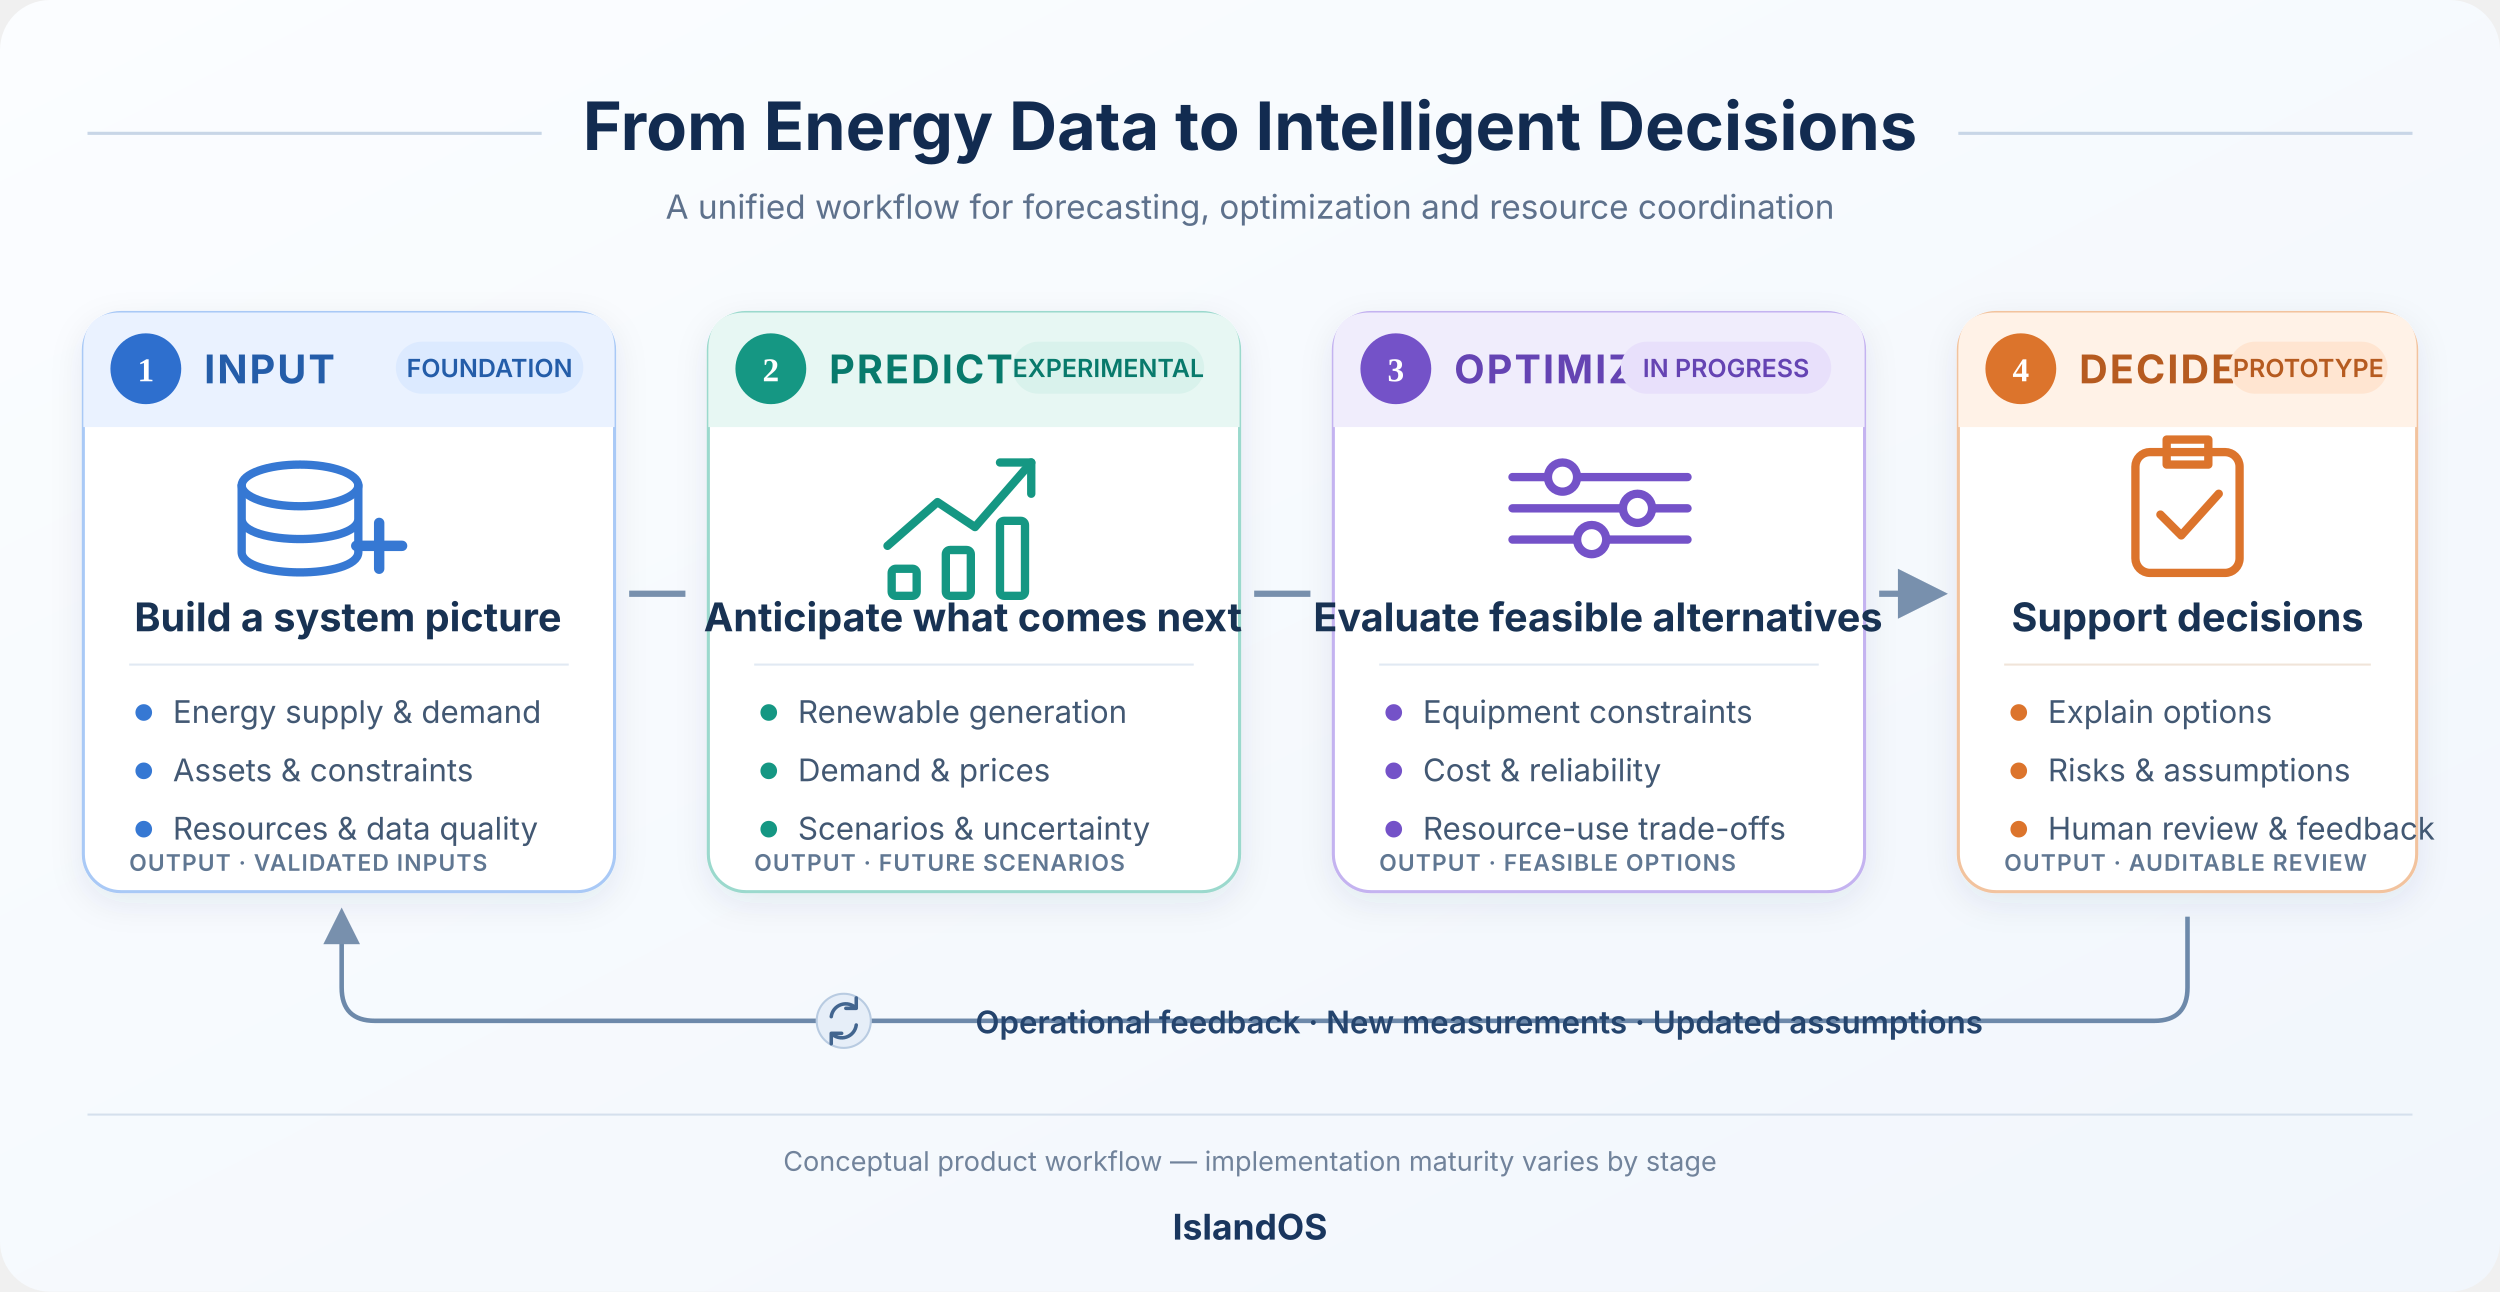
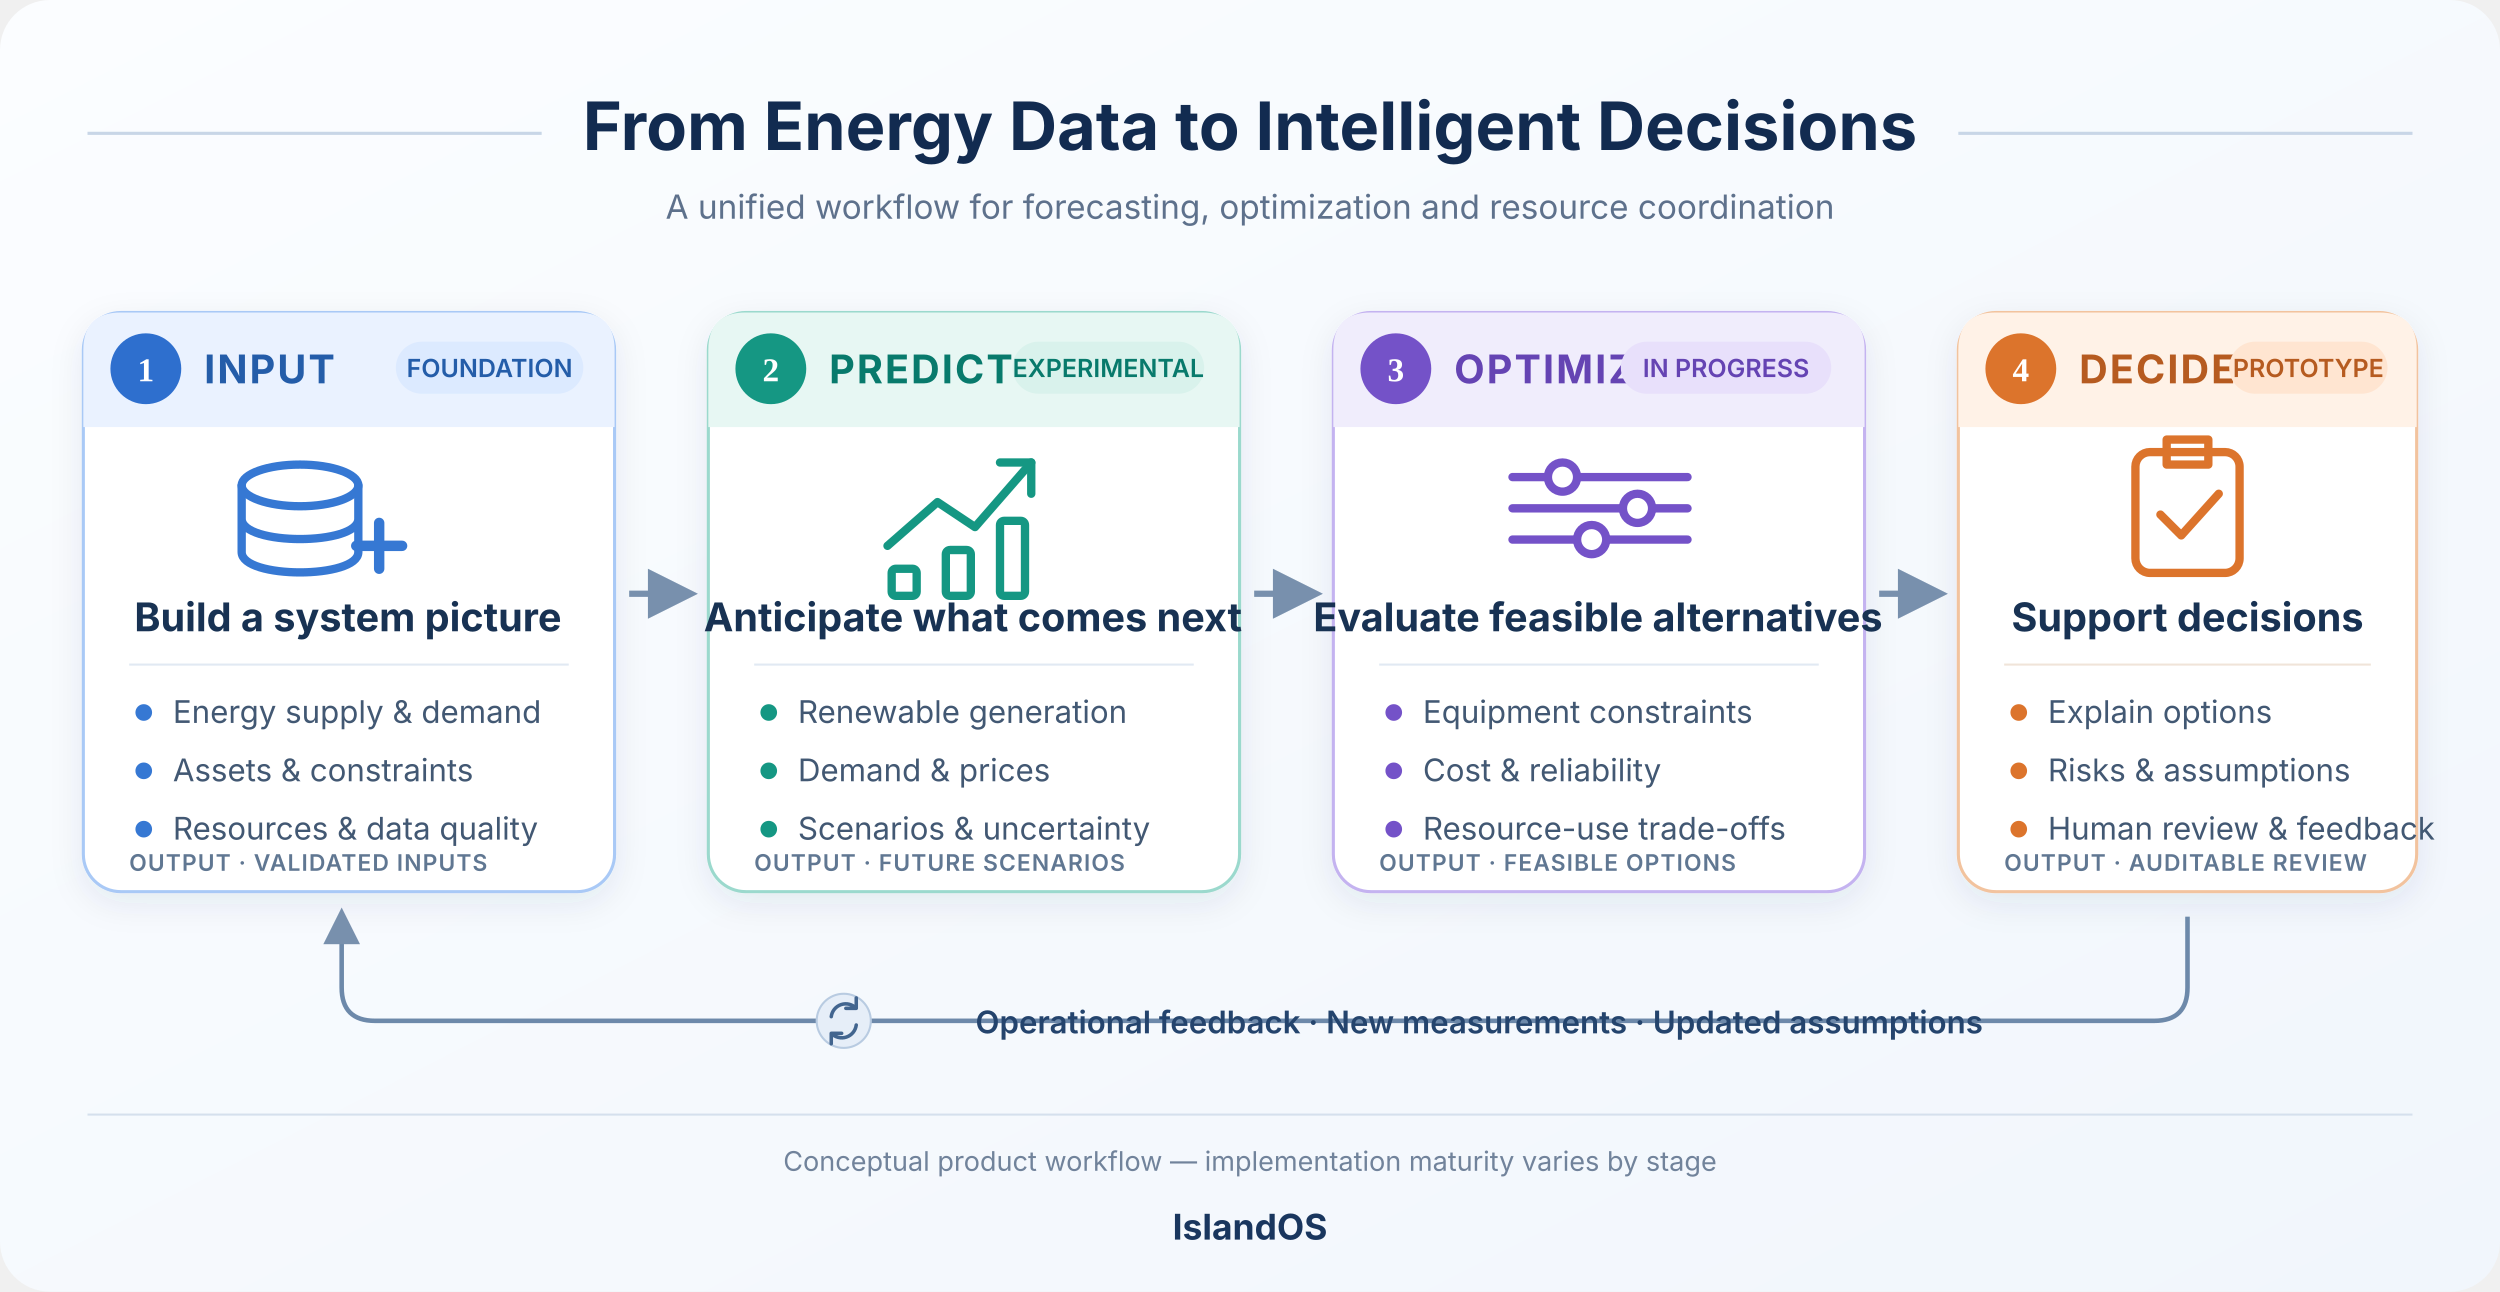
<svg xmlns="http://www.w3.org/2000/svg" width="1200" height="620" viewBox="0 0 1200 620" role="img" aria-labelledby="title desc">
  <defs>
    <linearGradient id="bg" x1="0" y1="0" x2="1" y2="1">
      <stop offset="0" stop-color="#fbfdff" />
      <stop offset="1" stop-color="#f1f6fc" />
    </linearGradient>
    <filter id="shadow" x="-10%" y="-10%" width="120%" height="130%">
      <feDropShadow dx="0" dy="5" stdDeviation="8" flood-color="#17345b" flood-opacity=".08" />
    </filter>
    <marker id="arrow" markerWidth="8" markerHeight="8" refX="6" refY="4" orient="auto">
      <path d="M0 0 L8 4 L0 8 Z" fill="#7890ad" />
    </marker>
    <style>
    .title{font:700 32px Inter,Arial,sans-serif;fill:#122b50}
    .subtitle{font:16px Inter,Arial,sans-serif;fill:#5e718c}
    .step{font:700 19px Inter,Arial,sans-serif;letter-spacing:1px}
    .status{font:600 12px Inter,Arial,sans-serif}
    .headline{font:700 19px Inter,Arial,sans-serif;fill:#183253}
    .body{font:15px Inter,Arial,sans-serif;fill:#425873}
    .out{font:600 11px Inter,Arial,sans-serif;letter-spacing:.5px;fill:#607792}
    .foot{font:600 15px Inter,Arial,sans-serif;fill:#24446d}
    .tiny{font:13px Inter,Arial,sans-serif;fill:#71839b}
  </style>
  </defs>
  <rect width="1200" height="620" rx="24" fill="url(#bg)" />
  <path d="M42 64 H260 M940 64 H1158" stroke="#c8d6e7" stroke-width="1.5" />
  <text x="600" y="72" text-anchor="middle" class="title">From Energy Data to Intelligent Decisions</text>
  <text x="600" y="105" text-anchor="middle" class="subtitle">A unified workflow for forecasting, optimization and resource coordination</text>
  <g filter="url(#shadow)">
    <rect x="40" y="150" width="255" height="278" rx="18" fill="#fff" stroke="#a9c9f6" stroke-width="1.5" />
    <path d="M58 150 H277 Q295 150 295 168 V205 H40 V168 Q40 150 58 150Z" fill="#eaf2ff" />
  </g>
  <circle cx="70" cy="177" r="17" fill="#2e6fce" />
  <text x="70" y="183" text-anchor="middle" font-size="16" font-weight="700" fill="#fff">1</text>
  <text x="98" y="184" class="step" fill="#245da9">INPUT</text>
  <rect x="190" y="164" width="90" height="25" rx="12.5" fill="#dceaff" />
  <text x="235" y="181" text-anchor="middle" class="status" fill="#245da9">FOUNDATION</text>
  <g transform="translate(144 225)" fill="none" stroke="#3678d3" stroke-width="4" stroke-linecap="round" stroke-linejoin="round">
    <ellipse cx="0" cy="8" rx="28" ry="10" />
    <path d="M-28 8 V40 C-28 53 28 53 28 40 V8 M-28 24 C-28 37 28 37 28 24" />
    <path d="M38 26 V48 M27 37 H49" stroke-width="5" />
  </g>
  <text x="167" y="303" text-anchor="middle" class="headline">Build a system picture</text>
  <path d="M62 319 H273" stroke="#e1e9f3" />
  <g class="body">
    <circle cx="69" cy="342" r="4" fill="#3678d3" />
    <text x="83" y="347">Energy supply &amp; demand</text>
    <circle cx="69" cy="370" r="4" fill="#3678d3" />
    <text x="83" y="375">Assets &amp; constraints</text>
    <circle cx="69" cy="398" r="4" fill="#3678d3" />
    <text x="83" y="403">Resources &amp; data quality</text>
  </g>
  <text x="62" y="418" class="out">OUTPUT · VALIDATED INPUTS</text>
  <g filter="url(#shadow)">
    <rect x="340" y="150" width="255" height="278" rx="18" fill="#fff" stroke="#9bd9cd" stroke-width="1.5" />
    <path d="M358 150 H577 Q595 150 595 168 V205 H340 V168 Q340 150 358 150Z" fill="#e7f7f3" />
  </g>
  <circle cx="370" cy="177" r="17" fill="#159783" />
  <text x="370" y="183" text-anchor="middle" font-size="16" font-weight="700" fill="#fff">2</text>
  <text x="398" y="184" class="step" fill="#087a6c">PREDICT</text>
  <rect x="486" y="164" width="92" height="25" rx="12.5" fill="#d9f2ec" />
  <text x="532" y="181" text-anchor="middle" class="status" fill="#087a6c">EXPERIMENTAL</text>
  <g transform="translate(468 236)" fill="none" stroke="#159783" stroke-width="4" stroke-linecap="round" stroke-linejoin="round">
    <path d="M-42 26 L-18 5 L0 17 L27 -14" />
    <path d="M12 -14 H27 V1" />
    <rect x="-40" y="37" width="12" height="13" rx="2" />
    <rect x="-14" y="28" width="12" height="22" rx="2" />
    <rect x="12" y="14" width="12" height="36" rx="2" />
  </g>
  <text x="467" y="303" text-anchor="middle" class="headline">Anticipate what comes next</text>
  <path d="M362 319 H573" stroke="#e1e9f3" />
  <g class="body">
    <circle cx="369" cy="342" r="4" fill="#159783" />
    <text x="383" y="347">Renewable generation</text>
    <circle cx="369" cy="370" r="4" fill="#159783" />
    <text x="383" y="375">Demand &amp; prices</text>
    <circle cx="369" cy="398" r="4" fill="#159783" />
    <text x="383" y="403">Scenarios &amp; uncertainty</text>
  </g>
  <text x="362" y="418" class="out">OUTPUT · FUTURE SCENARIOS</text>
  <g filter="url(#shadow)">
    <rect x="640" y="150" width="255" height="278" rx="18" fill="#fff" stroke="#c4b3f0" stroke-width="1.5" />
    <path d="M658 150 H877 Q895 150 895 168 V205 H640 V168 Q640 150 658 150Z" fill="#f0edfc" />
  </g>
  <circle cx="670" cy="177" r="17" fill="#7452c8" />
  <text x="670" y="183" text-anchor="middle" font-size="16" font-weight="700" fill="#fff">3</text>
  <text x="698" y="184" class="step" fill="#6544b3">OPTIMIZE</text>
  <rect x="778" y="164" width="101" height="25" rx="12.5" fill="#e8e0fb" />
  <text x="828.5" y="181" text-anchor="middle" class="status" fill="#6544b3">IN PROGRESS</text>
  <g transform="translate(768 244)" fill="none" stroke="#7452c8" stroke-width="4" stroke-linecap="round">
    <path d="M-42 -15 H42 M-42 0 H42 M-42 15 H42" />
    <circle cx="-18" cy="-15" r="7" fill="#fff" />
    <circle cx="18" cy="0" r="7" fill="#fff" />
    <circle cx="-4" cy="15" r="7" fill="#fff" />
  </g>
  <text x="767" y="303" text-anchor="middle" class="headline">Evaluate feasible alternatives</text>
  <path d="M662 319 H873" stroke="#e1e9f3" />
  <g class="body">
    <circle cx="669" cy="342" r="4" fill="#7452c8" />
    <text x="683" y="347">Equipment constraints</text>
    <circle cx="669" cy="370" r="4" fill="#7452c8" />
    <text x="683" y="375">Cost &amp; reliability</text>
    <circle cx="669" cy="398" r="4" fill="#7452c8" />
    <text x="683" y="403">Resource-use trade-offs</text>
  </g>
  <text x="662" y="418" class="out">OUTPUT · FEASIBLE OPTIONS</text>
  <g filter="url(#shadow)">
    <rect x="940" y="150" width="220" height="278" rx="18" fill="#fff" stroke="#f2c39e" stroke-width="1.5" />
    <path d="M958 150 H1142 Q1160 150 1160 168 V205 H940 V168 Q940 150 958 150Z" fill="#fff2e7" />
  </g>
  <circle cx="970" cy="177" r="17" fill="#dc742c" />
  <text x="970" y="183" text-anchor="middle" font-size="16" font-weight="700" fill="#fff">4</text>
  <text x="998" y="184" class="step" fill="#b65b20">DECIDE</text>
  <rect x="1070" y="164" width="76" height="25" rx="12.5" fill="#ffe5d1" />
  <text x="1108" y="181" text-anchor="middle" class="status" fill="#b65b20">PROTOTYPE</text>
  <g transform="translate(1050 242)" fill="none" stroke="#dc742c" stroke-width="4" stroke-linecap="round" stroke-linejoin="round">
    <rect x="-25" y="-25" width="50" height="58" rx="7" />
    <path d="M-10 -31 H10 V-19 H-10Z M-13 5 L-3 15 L15 -5" />
  </g>
  <text x="1050" y="303" text-anchor="middle" class="headline">Support decisions</text>
  <path d="M962 319 H1138" stroke="#f0e4d9" />
  <g class="body">
    <circle cx="969" cy="342" r="4" fill="#dc742c" />
    <text x="983" y="347">Explain options</text>
    <circle cx="969" cy="370" r="4" fill="#dc742c" />
    <text x="983" y="375">Risks &amp; assumptions</text>
    <circle cx="969" cy="398" r="4" fill="#dc742c" />
    <text x="983" y="403">Human review &amp; feedback</text>
  </g>
  <text x="962" y="418" class="out">OUTPUT · AUDITABLE REVIEW</text>
-   <path d="M302 285 H329 M602 285 H629 M902 285 H929" stroke="#7890ad" stroke-width="3" marker-end="url(#arrow)" />
+   <path d="M302 285 H329" stroke="#7890ad" stroke-width="3" marker-end="url(#arrow)" />
+   <path d="M602 285 H629" stroke="#7890ad" stroke-width="3" marker-end="url(#arrow)" />
+   <path d="M902 285 H929" stroke="#7890ad" stroke-width="3" marker-end="url(#arrow)" />
  <path d="M1050 440 V474 Q1050 490 1034 490 H180 Q164 490 164 474 V440" fill="none" stroke="#6d89aa" stroke-width="2.2" marker-end="url(#arrow)" />
  <circle cx="405" cy="490" r="13" fill="#e6eef8" stroke="#b8cbe1" />
  <path d="M399 488 A7 7 0 0 1 411 484 M411 484 L411 479 M411 484 L406 484 M411 492 A7 7 0 0 1 399 496 M399 496 L399 501 M399 496 L404 496" fill="none" stroke="#42658f" stroke-width="1.7" stroke-linecap="round" />
  <text x="710" y="496" text-anchor="middle" class="foot">Operational feedback · New measurements · Updated assumptions</text>
  <path d="M42 535 H1158" stroke="#d5e0ed" />
  <text x="600" y="562" text-anchor="middle" class="tiny">Conceptual product workflow — implementation maturity varies by stage</text>
  <text x="600" y="595" text-anchor="middle" font-family="Inter,Arial,sans-serif" font-size="17" font-weight="700" fill="#19365e">IslandOS</text>
</svg>
